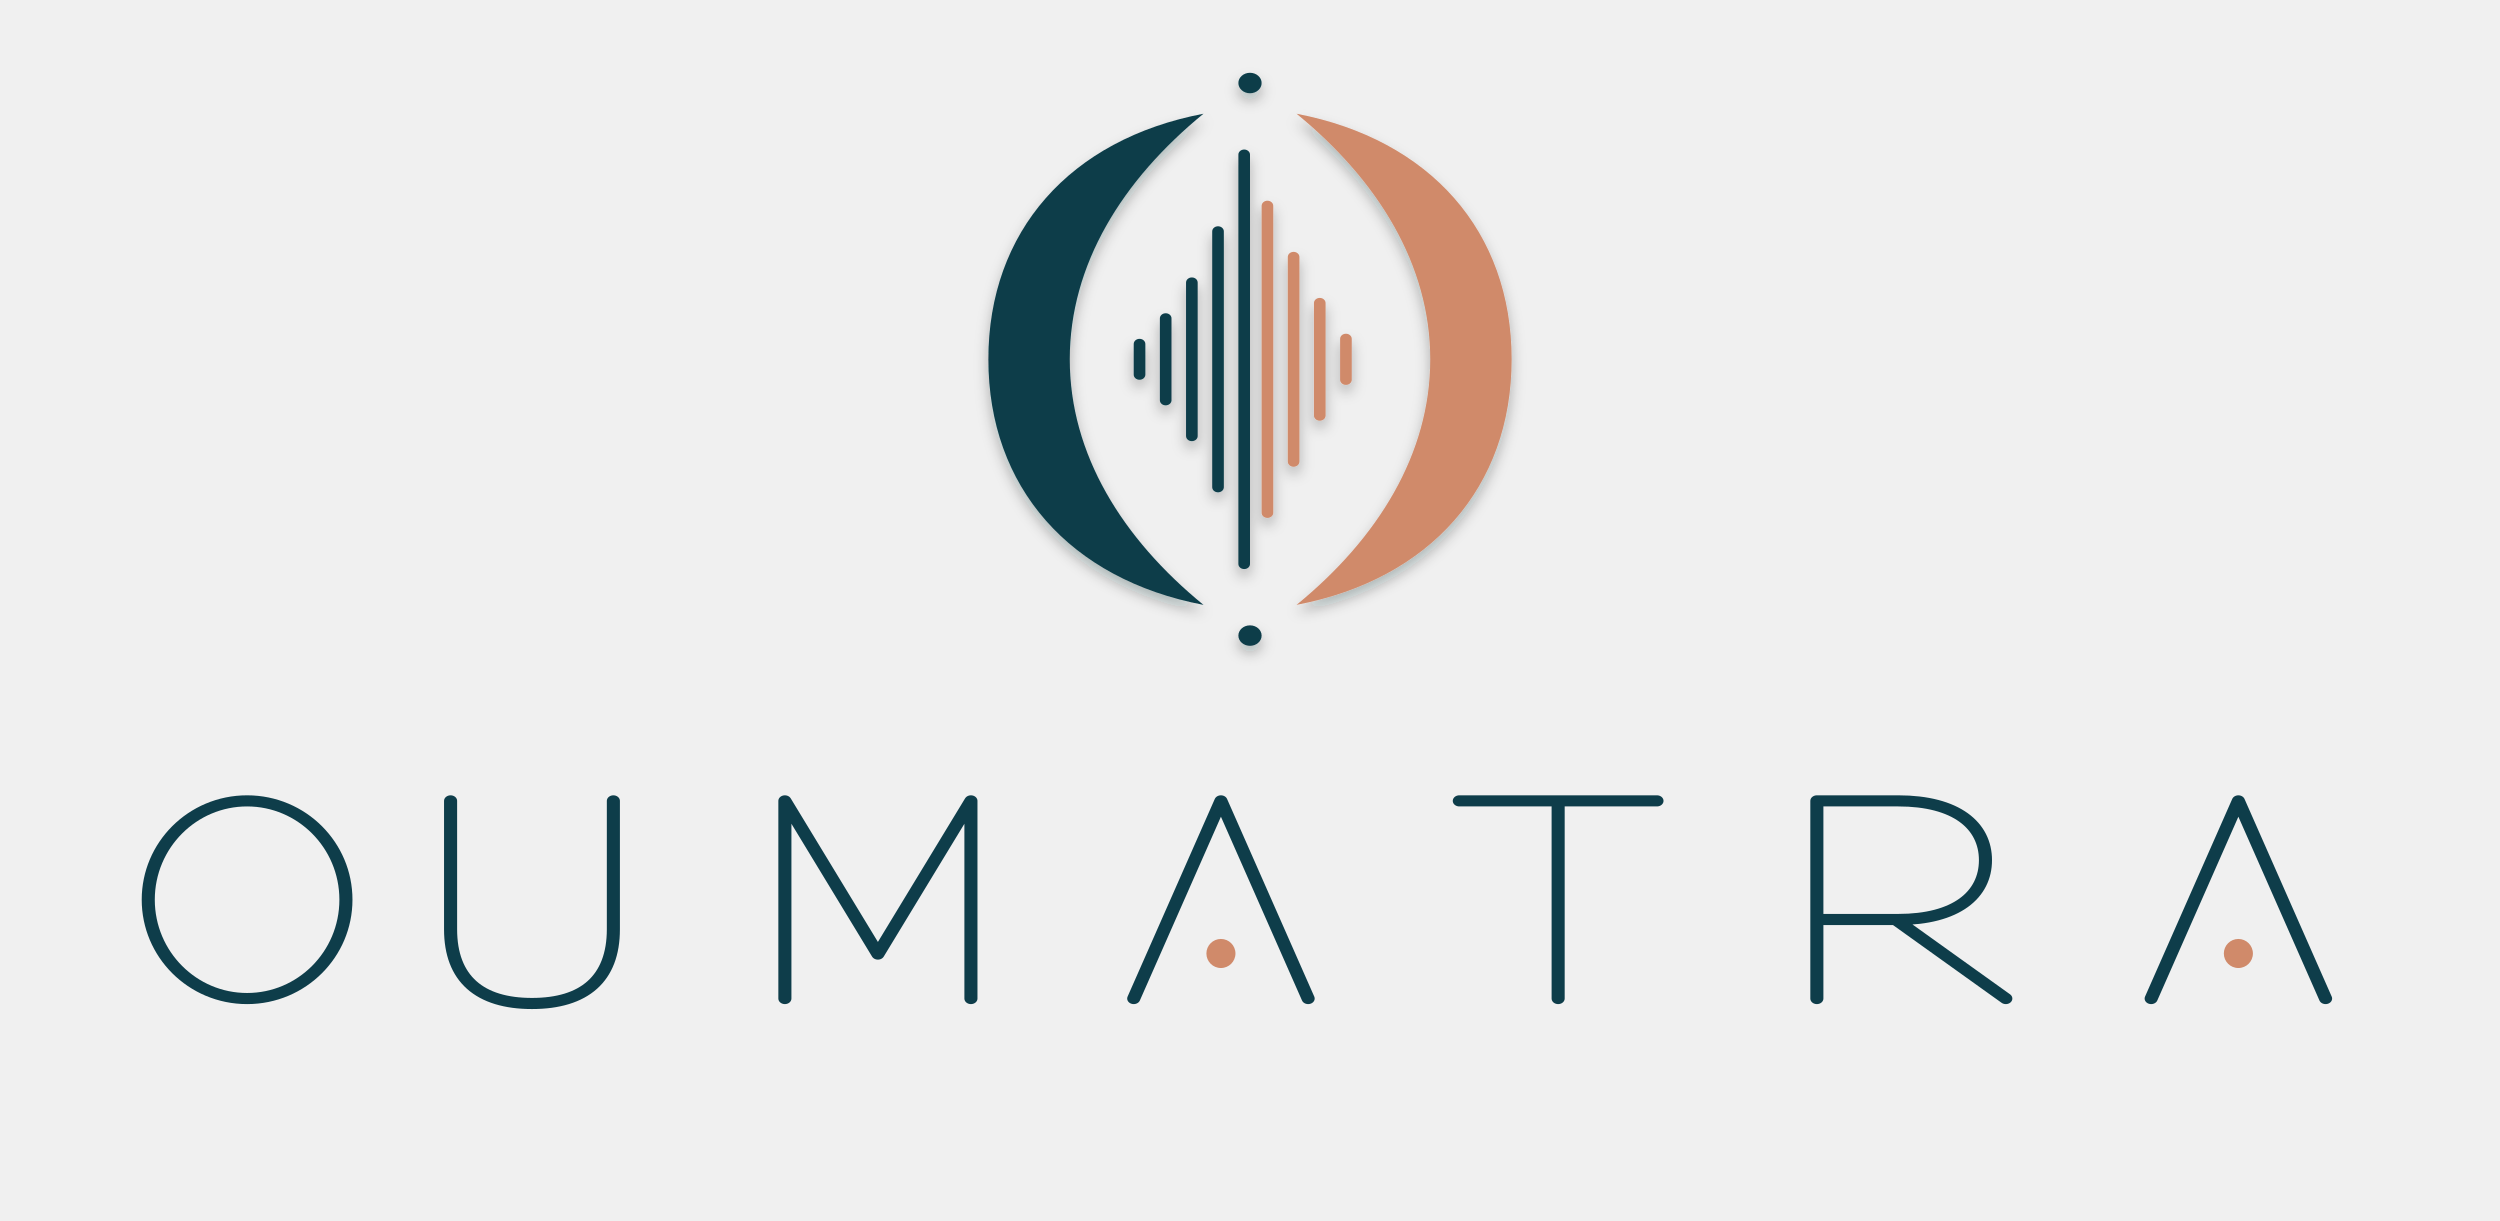
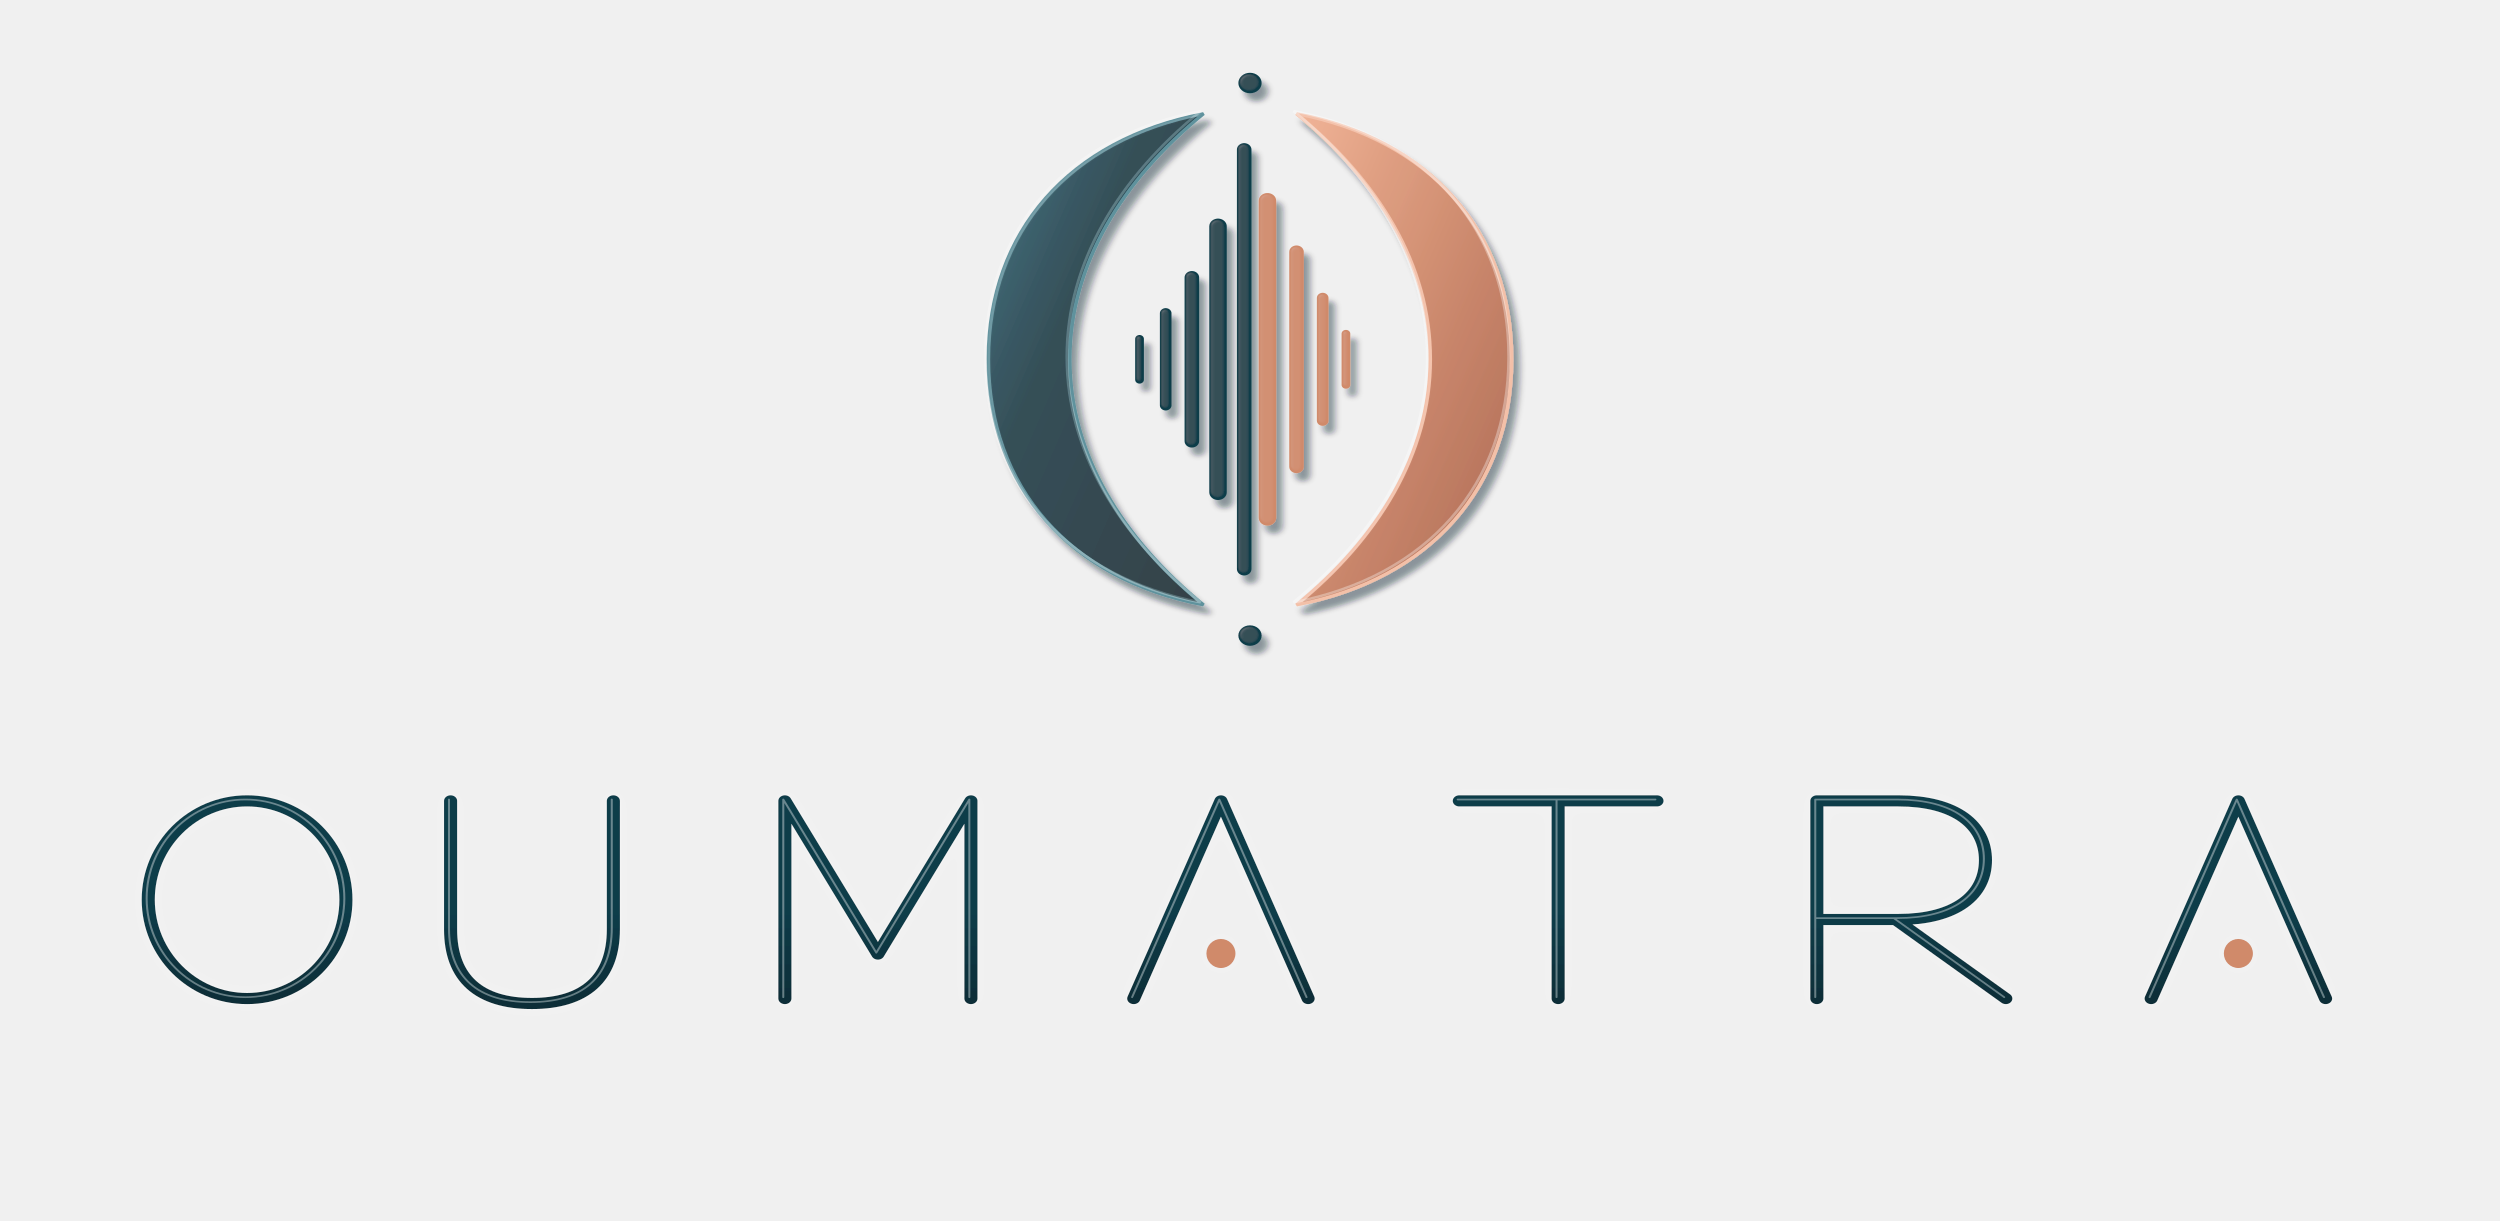
<svg xmlns="http://www.w3.org/2000/svg" viewBox="0 0 860 420" role="img" aria-labelledby="title">
  <defs>
-     <filter id="symbol-depth" x="-25%" y="-25%" width="150%" height="160%">
-       <feDropShadow dx="0" dy="3" stdDeviation="2.4" flood-color="#061C22" flood-opacity=".28" />
+     <linearGradient id="left-face" x1="0" y1="0" x2="1" y2="1">
+       <stop stop-color="#377482" />
+       <stop offset=".38" stop-color="#0E3D4A" />
+       <stop offset="1" stop-color="#062A33" />
+     </linearGradient>
+     <linearGradient id="right-face" x1="0" y1="0" x2="1" y2="1">
+       <stop stop-color="#F0B092" />
+       <stop offset=".45" stop-color="#D08A6A" />
+       <stop offset="1" stop-color="#A95F46" />
+     </linearGradient>
+     <linearGradient id="word-face" x1="0" y1="0" x2="0" y2="1">
+       <stop stop-color="#0E3D4A" />
+       <stop offset=".52" stop-color="#0E3D4A" />
+       <stop offset="1" stop-color="#082D37" />
+     </linearGradient>
+     <filter id="raised" x="-30%" y="-30%" width="170%" height="180%">
+       <feGaussianBlur in="SourceAlpha" stdDeviation="1.1" result="blur" />
+       <feOffset in="blur" dx="2.2" dy="3.2" result="offsetBlur" />
+       <feFlood flood-color="#061C22" flood-opacity=".42" result="shadowColour" />
+       <feComposite in="shadowColour" in2="offsetBlur" operator="in" result="shadow" />
+       <feGaussianBlur in="SourceAlpha" stdDeviation=".65" result="softAlpha" />
+       <feSpecularLighting in="softAlpha" surfaceScale="2" specularConstant=".36" specularExponent="18" lighting-color="#FFFFFF" result="specular">
+         <feDistantLight azimuth="225" elevation="52" />
+       </feSpecularLighting>
+       <feComposite in="specular" in2="SourceAlpha" operator="in" result="lit" />
+       <feComponentTransfer in="lit" result="softLit">
+         <feFuncA type="linear" slope=".24" />
+       </feComponentTransfer>
+       <feMerge>
+         <feMergeNode in="shadow" />
+         <feMergeNode in="SourceGraphic" />
+         <feMergeNode in="softLit" />
+       </feMerge>
+     </filter>
+     <filter id="word-depth" x="-8%" y="-20%" width="116%" height="150%">
+       <feGaussianBlur in="SourceAlpha" stdDeviation="2.5" result="glowAlpha" />
+       <feFlood flood-color="#FFFFFF" flood-opacity=".18" />
+       <feComposite in2="glowAlpha" operator="in" result="glow" />
+       <feDropShadow dx="1.8" dy="2.8" stdDeviation="1.35" flood-color="#061C22" flood-opacity=".42" />
+       <feMerge>
+         <feMergeNode in="glow" />
+         <feMergeNode in="SourceGraphic" />
+       </feMerge>
    </filter>
  </defs>
-   <g transform="translate(310 18) scale(1 .88)" filter="url(#symbol-depth)">
-     <path fill="#0E3D4A" d="M104 24C58 34 30 70 30 120s28 86 74 96C76 190 58 157 58 120s18-70 46-96Z" />
-     <path fill="#D08A6A" d="M136 24c46 10 74 46 74 96s-28 86-74 96c28-26 46-59 46-96s-18-70-46-96Z" />
-     <g fill="#0E3D4A">
-       <rect x="80" y="112" width="4" height="16" rx="2" />
-       <rect x="89" y="102" width="4" height="36" rx="2" />
-       <rect x="98" y="88" width="4" height="64" rx="2" />
-       <rect x="107" y="68" width="4" height="104" rx="2" />
-       <rect x="116" y="38" width="4" height="164" rx="2" />
+   <g transform="translate(310 18) scale(1 .88)">
+     <g filter="url(#raised)">
+       <path d="M104 24C58 34 30 70 30 120s28 86 74 96C76 190 58 157 58 120s18-70 46-96Z" fill="url(#left-face)" stroke="#5E929D" stroke-width="1.25" />
+       <path d="M136 24c46 10 74 46 74 96s-28 86-74 96c28-26 46-59 46-96s-18-70-46-96Z" fill="url(#right-face)" stroke="#F3C0A8" stroke-width="1.25" />
+       <path d="M104 24C58 34 30 70 30 120s28 86 74 96C76 190 58 157 58 120s18-70 46-96Z" fill="none" stroke="#FFFFFF" stroke-opacity=".28" stroke-width="1" transform="translate(-1 -1)" />
+       <path d="M136 24c46 10 74 46 74 96s-28 86-74 96c28-26 46-59 46-96s-18-70-46-96Z" fill="none" stroke="#FFFFFF" stroke-opacity=".34" stroke-width="1" transform="translate(-1 -1)" />
+       <g fill="none" stroke-linecap="round">
+         <path d="M82 112v16" stroke="#0E3D4A" stroke-width="3" />
+         <path d="M91 102v36" stroke="#0E3D4A" stroke-width="4" />
+         <path d="M100 88v64" stroke="#0E3D4A" stroke-width="5" />
+         <path d="M109 68v104" stroke="#0E3D4A" stroke-width="6" />
+         <path d="M118 38v164" stroke="#0E3D4A" stroke-width="5" />
+         <path d="M126 58v124" stroke="#D08A6A" stroke-width="6" />
+         <path d="M136 78v84" stroke="#D08A6A" stroke-width="5" />
+         <path d="M145 96v48" stroke="#D08A6A" stroke-width="4" />
+         <path d="M153 110v20" stroke="#D08A6A" stroke-width="3" />
+       </g>
+       <circle cx="120" cy="12" r="4" fill="#0E3D4A" />
+       <circle cx="120" cy="228" r="4" fill="#0E3D4A" />
+     </g>
+   </g>
+   <g filter="url(#word-depth)">
+     <g transform="translate(50 250) scale(1 .85)" fill="none" stroke="#FFFFFF" stroke-opacity=".18" stroke-width="5.5" stroke-linecap="round" stroke-linejoin="round">
+       <ellipse cx="35" cy="70" rx="34" ry="40" />
+       <path d="M105 30v52c0 20 10 30 28 30s28-10 28-30V30M220 110V30l32 62 32-62v80M340 110l30-80 30 80M452 30h68m-34 0v80M575 110V30h28c20 0 30 10 30 24s-10 24-30 24h-28m27 0 38 32M690 110l30-80 30 80" />
+     </g>
+     <g transform="translate(50 250) scale(1 .85)" fill="none" stroke="url(#word-face)" stroke-width="4.5" stroke-linecap="round" stroke-linejoin="round">
+       <ellipse cx="35" cy="70" rx="34" ry="40" />
+       <path d="M105 30v52c0 20 10 30 28 30s28-10 28-30V30M220 110V30l32 62 32-62v80M340 110l30-80 30 80M452 30h68m-34 0v80M575 110V30h28c20 0 30 10 30 24s-10 24-30 24h-28m27 0 38 32M690 110l30-80 30 80" />
+     </g>
+     <g transform="translate(50 250) scale(1 .85) translate(-.55 -.55)" fill="none" stroke="#FFFFFF" stroke-opacity=".38" stroke-width=".7" stroke-linecap="round" stroke-linejoin="round">
+       <ellipse cx="35" cy="70" rx="34" ry="40" />
+       <path d="M105 30v52c0 20 10 30 28 30s28-10 28-30V30M220 110V30l32 62 32-62v80M340 110l30-80 30 80M452 30h68m-34 0v80M575 110V30h28c20 0 30 10 30 24s-10 24-30 24h-28m27 0 38 32M690 110l30-80 30 80" />
    </g>
    <g fill="#D08A6A">
-       <rect x="124" y="58" width="4" height="124" rx="2" />
-       <rect x="133" y="78" width="4" height="84" rx="2" />
-       <rect x="142" y="96" width="4" height="48" rx="2" />
-       <rect x="151" y="110" width="4" height="20" rx="2" />
+       <circle cx="420" cy="328" r="5" />
+       <circle cx="770" cy="328" r="5" />
    </g>
-     <circle cx="120" cy="12" r="4" fill="#0E3D4A" />
-     <circle cx="120" cy="228" r="4" fill="#0E3D4A" />
-   </g>
-   <g transform="translate(50 250) scale(1 .85)" fill="none" stroke="#0E3D4A" stroke-width="4.5" stroke-linecap="round" stroke-linejoin="round">
-     <ellipse cx="35" cy="70" rx="34" ry="40" />
-     <path d="M105 30v52c0 20 10 30 28 30s28-10 28-30V30M220 110V30l32 62 32-62v80M340 110l30-80 30 80M452 30h68m-34 0v80M575 110V30h28c20 0 30 10 30 24s-10 24-30 24h-28m27 0 38 32M690 110l30-80 30 80" />
-   </g>
-   <g fill="#D08A6A">
-     <circle cx="420" cy="328" r="5" />
-     <circle cx="770" cy="328" r="5" />
  </g>
</svg>
